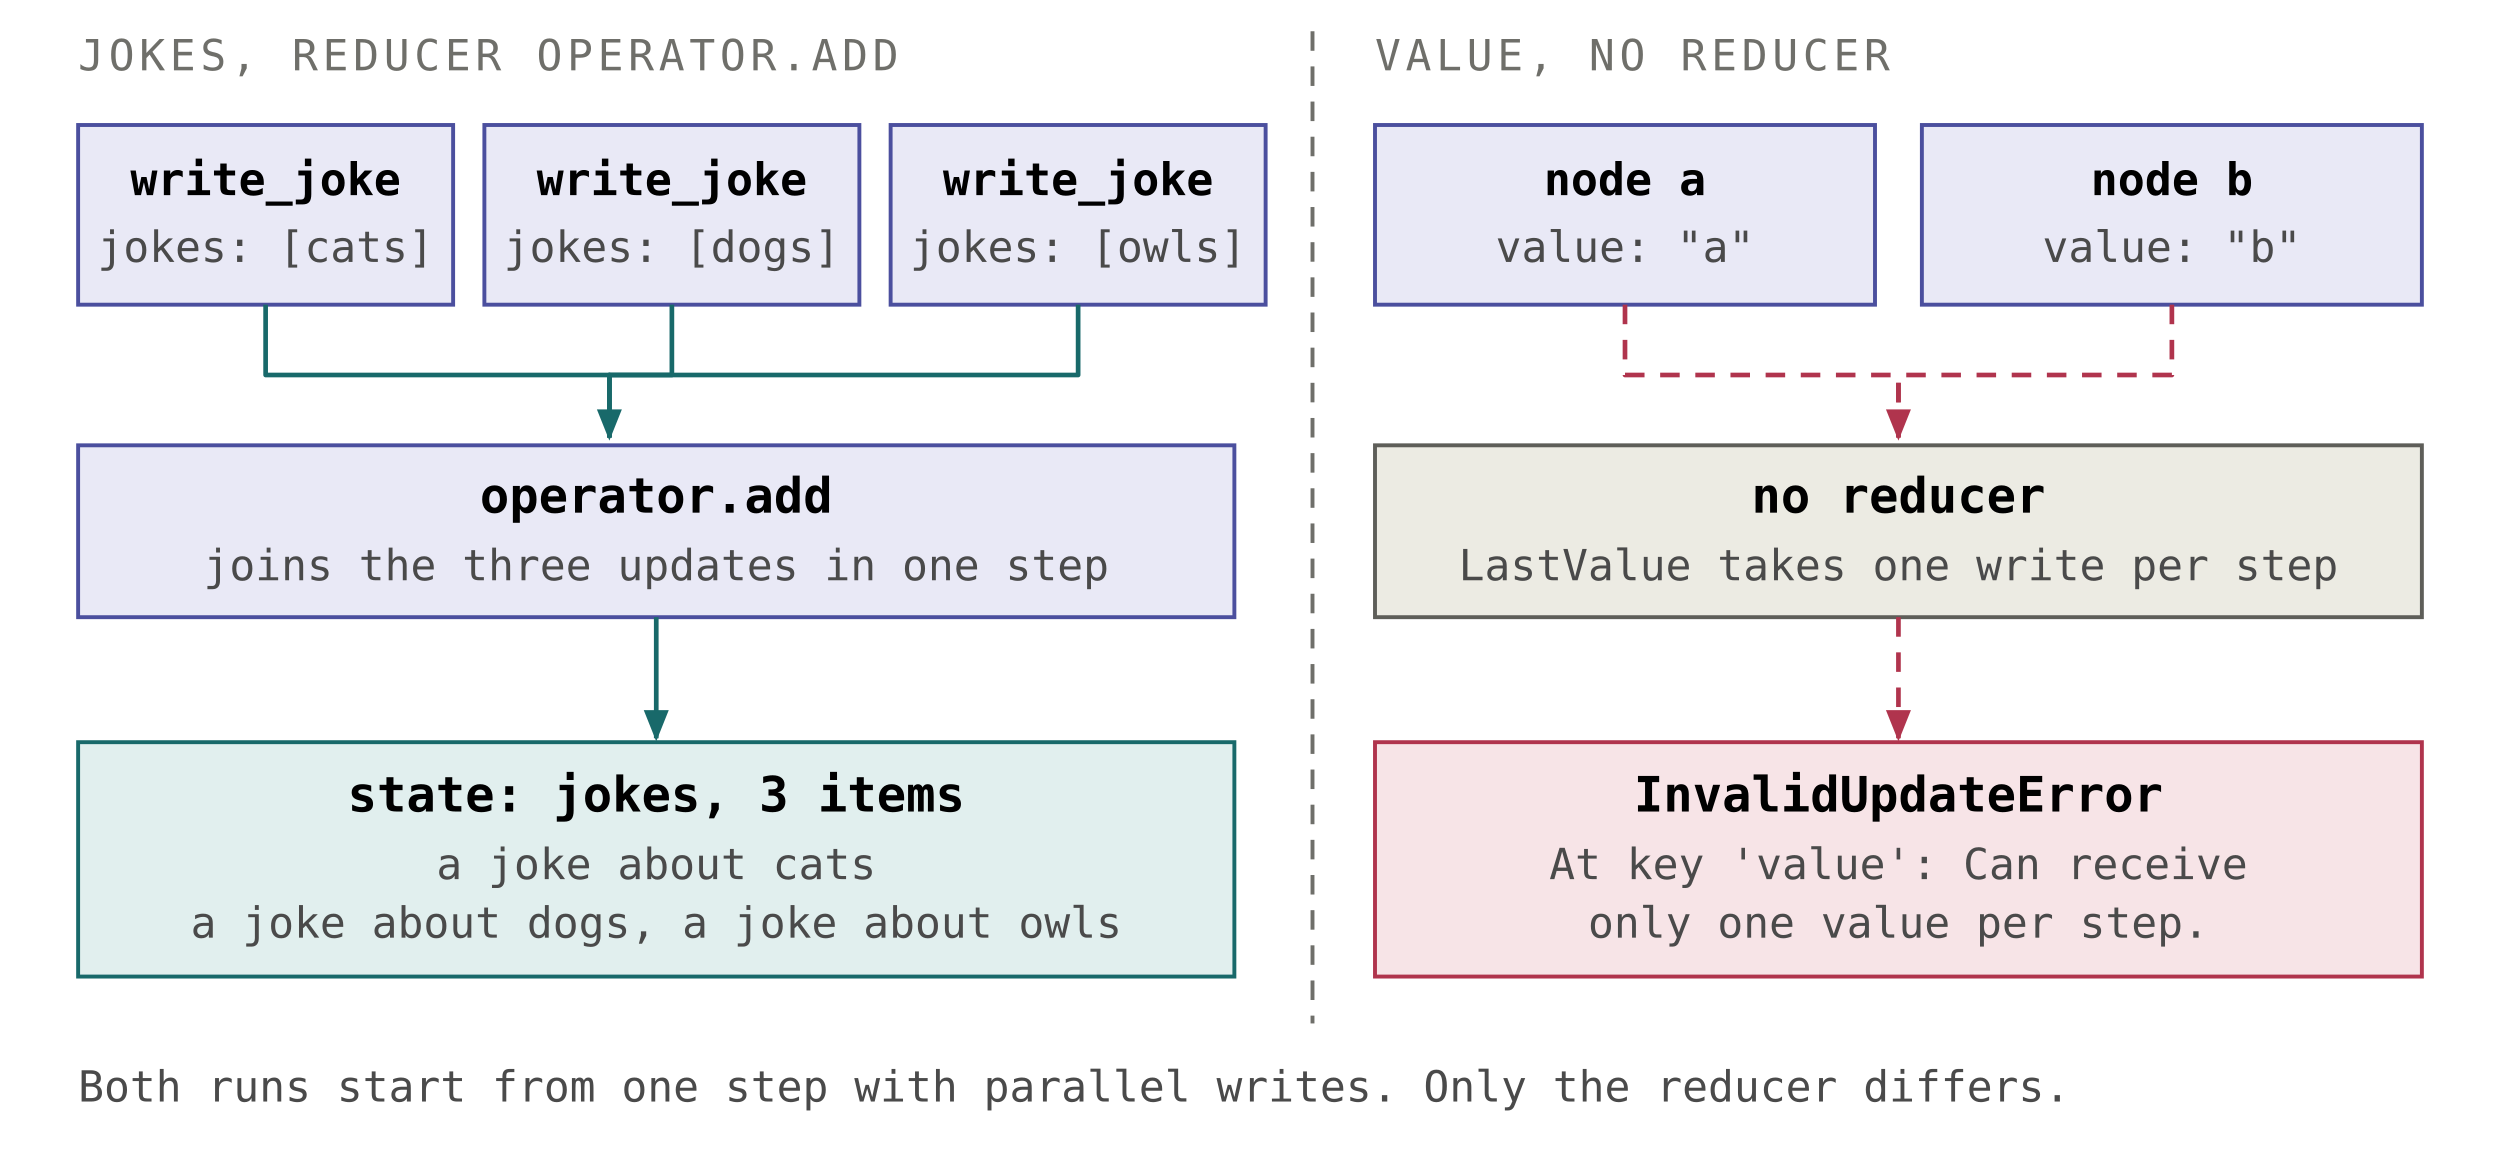
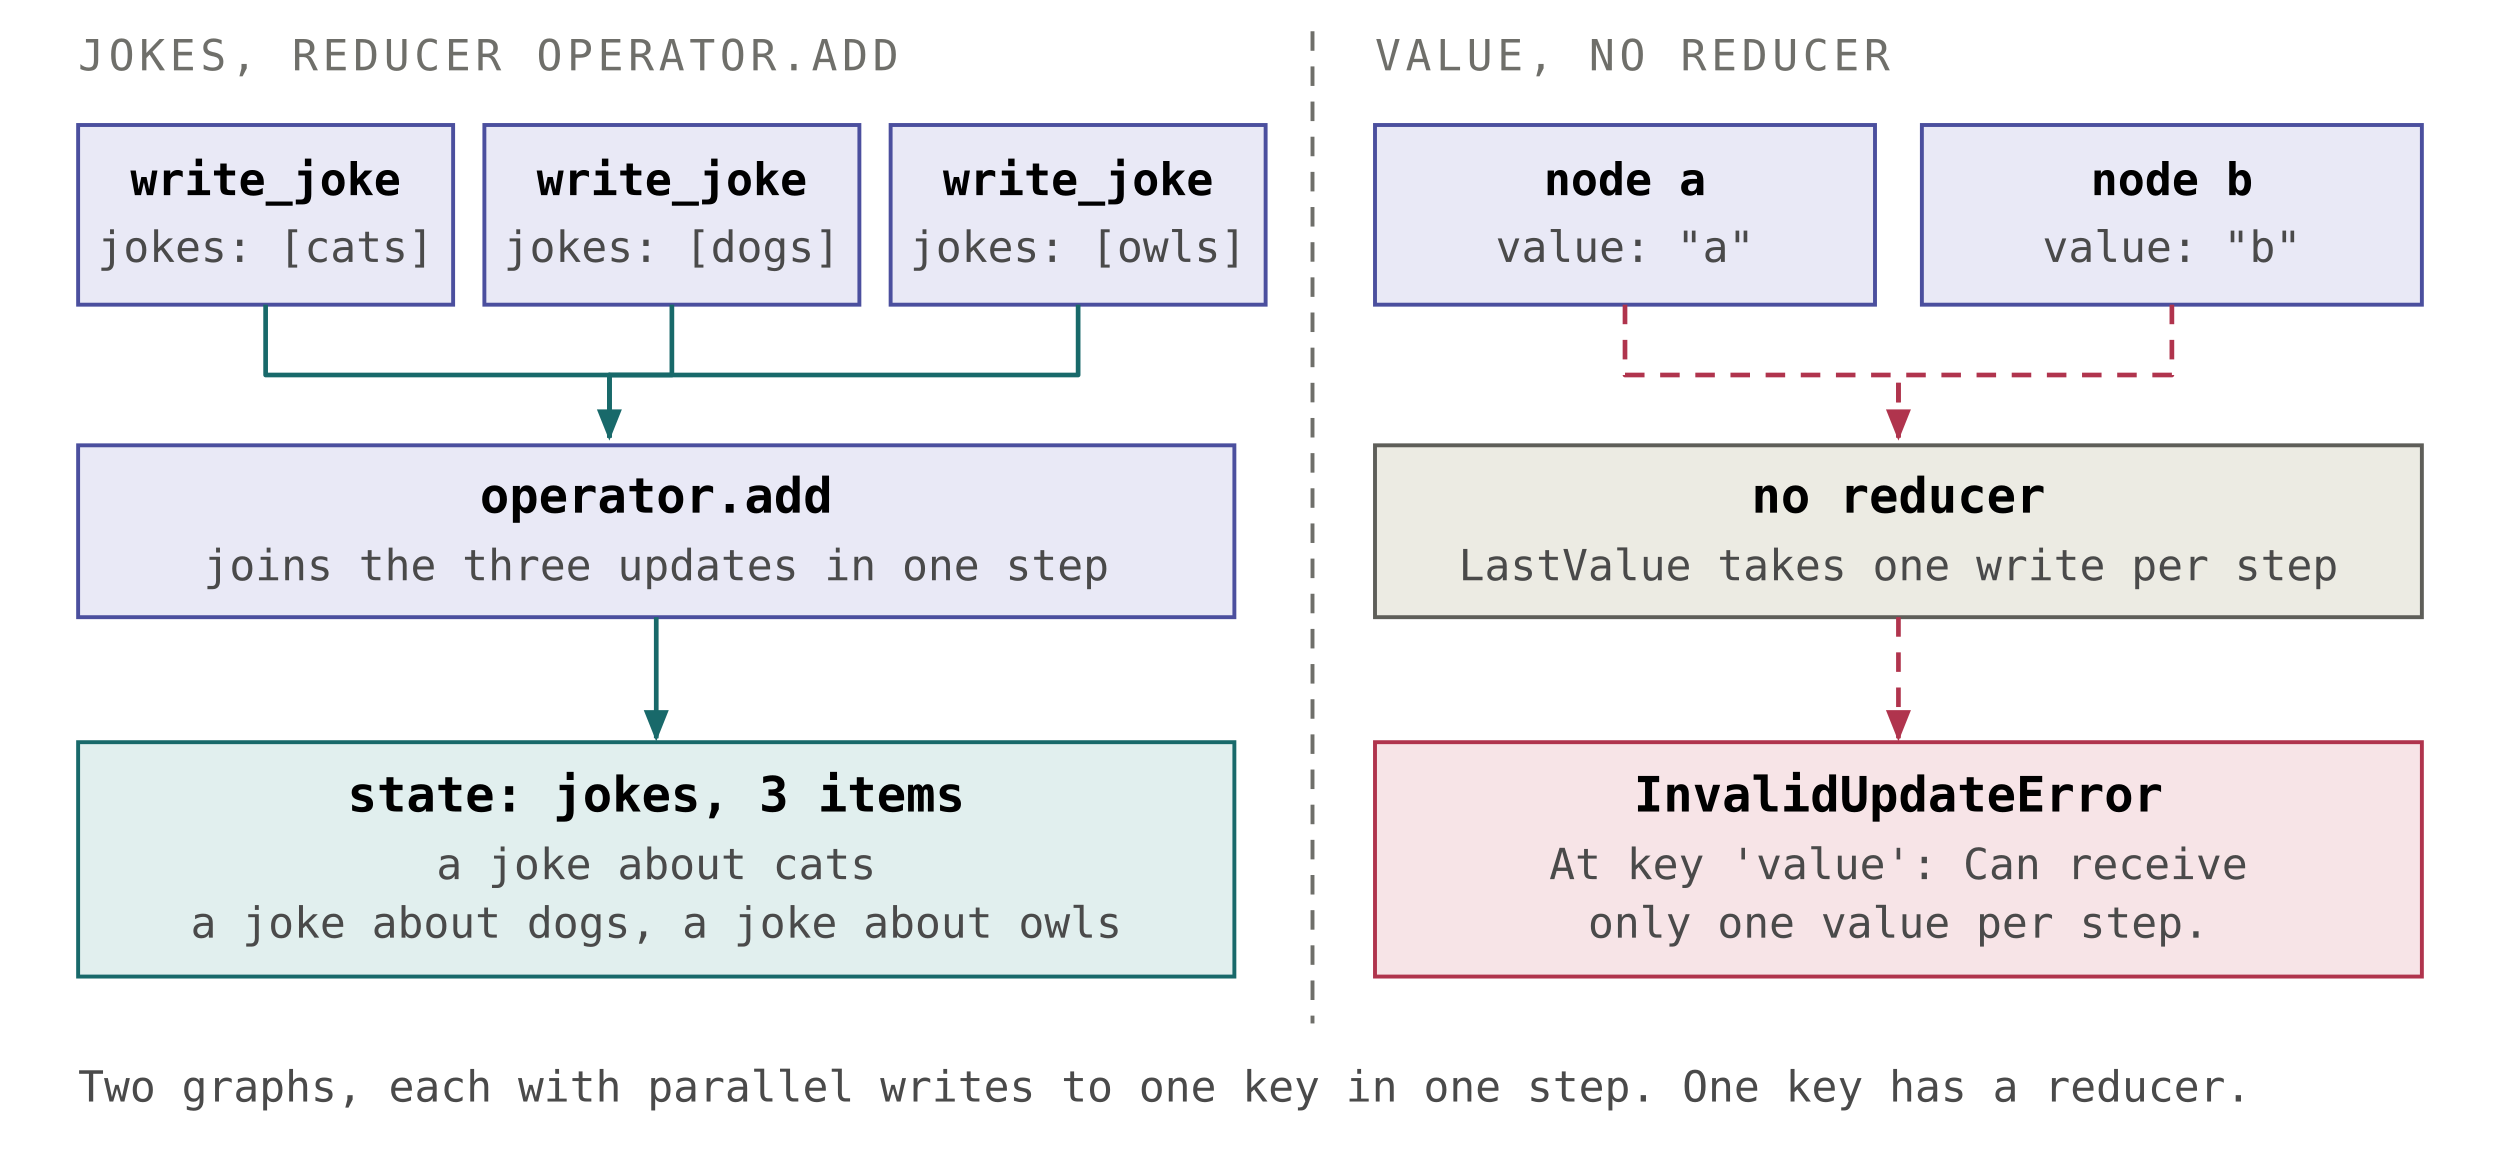
<svg xmlns="http://www.w3.org/2000/svg" viewBox="0 0 640 300" role="img" aria-labelledby="fig-5-1-title fig-5-1-desc" font-family="JetBrains Mono, ui-monospace, monospace">
  <defs>
    <marker id="fig-5-1-head-teal" viewBox="0 0 10 10" refX="9" refY="5" markerWidth="8" markerHeight="8" markerUnits="userSpaceOnUse" orient="auto-start-reverse">
      <path d="M0 1 L10 5 L0 9 z" fill="var(--m-teal-ink, #18696a)" />
    </marker>
    <marker id="fig-5-1-head-rose" viewBox="0 0 10 10" refX="9" refY="5" markerWidth="8" markerHeight="8" markerUnits="userSpaceOnUse" orient="auto-start-reverse">
      <path d="M0 1 L10 5 L0 9 z" fill="var(--m-rose-ink, #b0344d)" />
    </marker>
  </defs>
  <text x="20" y="18" font-size="11" letter-spacing="1.2" fill="var(--m-ink-mute, #6f6f6a)">JOKES, REDUCER OPERATOR.ADD</text>
  <text x="352" y="18" font-size="11" letter-spacing="1.2" fill="var(--m-ink-mute, #6f6f6a)">VALUE, NO REDUCER</text>
  <line x1="336" y1="8" x2="336" y2="262" stroke="var(--m-ink-mute, #6f6f6a)" stroke-width="1" stroke-dasharray="5 4" />
  <rect x="20" y="32" width="96" height="46" fill="var(--m-indigo-fill, #e9e9f6)" stroke="var(--m-indigo-ink, #4b4f9e)" />
  <text x="68" y="49.95" font-size="11.5" text-anchor="middle" font-weight="700">write_joke</text>
  <text x="68" y="67.05" font-size="11" text-anchor="middle" class="m-serif" fill="var(--m-ink-soft, #4a4a4a)">jokes: [cats]</text>
  <path d="M68 78 V96 H156 V112" fill="none" stroke="var(--m-teal-ink, #18696a)" stroke-width="1.2" stroke-linejoin="round" />
  <rect x="124" y="32" width="96" height="46" fill="var(--m-indigo-fill, #e9e9f6)" stroke="var(--m-indigo-ink, #4b4f9e)" />
  <text x="172" y="49.95" font-size="11.5" text-anchor="middle" font-weight="700">write_joke</text>
  <text x="172" y="67.05" font-size="11" text-anchor="middle" class="m-serif" fill="var(--m-ink-soft, #4a4a4a)">jokes: [dogs]</text>
  <path d="M172 78 V96 H156 V112" fill="none" stroke="var(--m-teal-ink, #18696a)" stroke-width="1.2" stroke-linejoin="round" marker-end="url(#fig-5-1-head-teal)" />
  <rect x="228" y="32" width="96" height="46" fill="var(--m-indigo-fill, #e9e9f6)" stroke="var(--m-indigo-ink, #4b4f9e)" />
  <text x="276" y="49.95" font-size="11.5" text-anchor="middle" font-weight="700">write_joke</text>
  <text x="276" y="67.05" font-size="11" text-anchor="middle" class="m-serif" fill="var(--m-ink-soft, #4a4a4a)">jokes: [owls]</text>
  <path d="M276 78 V96 H156 V112" fill="none" stroke="var(--m-teal-ink, #18696a)" stroke-width="1.2" stroke-linejoin="round" />
  <rect x="20" y="114" width="296" height="44" fill="var(--m-indigo-fill, #e9e9f6)" stroke="var(--m-indigo-ink, #4b4f9e)" />
  <text x="168" y="131.25" font-size="12.5" text-anchor="middle" font-weight="700">operator.add</text>
  <text x="168" y="148.55" font-size="11" text-anchor="middle" class="m-serif" fill="var(--m-ink-soft, #4a4a4a)">joins the three updates in one step</text>
  <line x1="168" y1="158" x2="168" y2="189" stroke="var(--m-teal-ink, #18696a)" stroke-width="1.2" marker-end="url(#fig-5-1-head-teal)" />
  <rect x="20" y="190" width="296" height="60" fill="var(--m-teal-fill, #e1efee)" stroke="var(--m-teal-ink, #18696a)" />
  <text x="168" y="207.75" font-size="12.5" text-anchor="middle" font-weight="700">state: jokes, 3 items</text>
  <text x="168" y="225.05" font-size="11" text-anchor="middle" class="m-serif" fill="var(--m-ink-soft, #4a4a4a)">a joke about cats</text>
  <text x="168" y="240.05" font-size="11" text-anchor="middle" class="m-serif" fill="var(--m-ink-soft, #4a4a4a)">a joke about dogs, a joke about owls</text>
  <rect x="352" y="32" width="128" height="46" fill="var(--m-indigo-fill, #e9e9f6)" stroke="var(--m-indigo-ink, #4b4f9e)" />
  <text x="416" y="49.95" font-size="11.5" text-anchor="middle" font-weight="700">node a</text>
  <text x="416" y="67.05" font-size="11" text-anchor="middle" class="m-serif" fill="var(--m-ink-soft, #4a4a4a)">value: "a"</text>
  <path d="M416 78 V96 H486 V112" fill="none" stroke="var(--m-rose-ink, #b0344d)" stroke-width="1.2" stroke-dasharray="5 4" stroke-linejoin="round" marker-end="url(#fig-5-1-head-rose)" />
  <rect x="492" y="32" width="128" height="46" fill="var(--m-indigo-fill, #e9e9f6)" stroke="var(--m-indigo-ink, #4b4f9e)" />
  <text x="556" y="49.95" font-size="11.5" text-anchor="middle" font-weight="700">node b</text>
  <text x="556" y="67.05" font-size="11" text-anchor="middle" class="m-serif" fill="var(--m-ink-soft, #4a4a4a)">value: "b"</text>
  <path d="M556 78 V96 H486 V112" fill="none" stroke="var(--m-rose-ink, #b0344d)" stroke-width="1.2" stroke-dasharray="5 4" stroke-linejoin="round" />
  <rect x="352" y="114" width="268" height="44" fill="var(--m-grey-fill, #ecebe3)" stroke="var(--m-grey-ink, #5e5e59)" />
  <text x="486" y="131.25" font-size="12.5" text-anchor="middle" font-weight="700">no reducer</text>
  <text x="486" y="148.55" font-size="11" text-anchor="middle" class="m-serif" fill="var(--m-ink-soft, #4a4a4a)">LastValue takes one write per step</text>
  <line x1="486" y1="158" x2="486" y2="189" stroke="var(--m-rose-ink, #b0344d)" stroke-width="1.2" stroke-dasharray="5 4" marker-end="url(#fig-5-1-head-rose)" />
  <rect x="352" y="190" width="268" height="60" fill="var(--m-rose-fill, #f7e4e7)" stroke="var(--m-rose-ink, #b0344d)" />
  <text x="486" y="207.75" font-size="12.5" text-anchor="middle" font-weight="700">InvalidUpdateError</text>
  <text x="486" y="225.05" font-size="11" text-anchor="middle" class="m-serif" fill="var(--m-ink-soft, #4a4a4a)">At key 'value': Can receive</text>
  <text x="486" y="240.05" font-size="11" text-anchor="middle" class="m-serif" fill="var(--m-ink-soft, #4a4a4a)">only one value per step.</text>
-   <text x="20" y="282" font-size="11" class="m-serif" fill="var(--m-ink-soft, #4a4a4a)">Both runs start from one step with parallel writes. Only the reducer differs.</text>
+   <text x="20" y="282" font-size="11" class="m-serif" fill="var(--m-ink-soft, #4a4a4a)">Two graphs, each with parallel writes to one key in one step. One key has a reducer.</text>
</svg>
